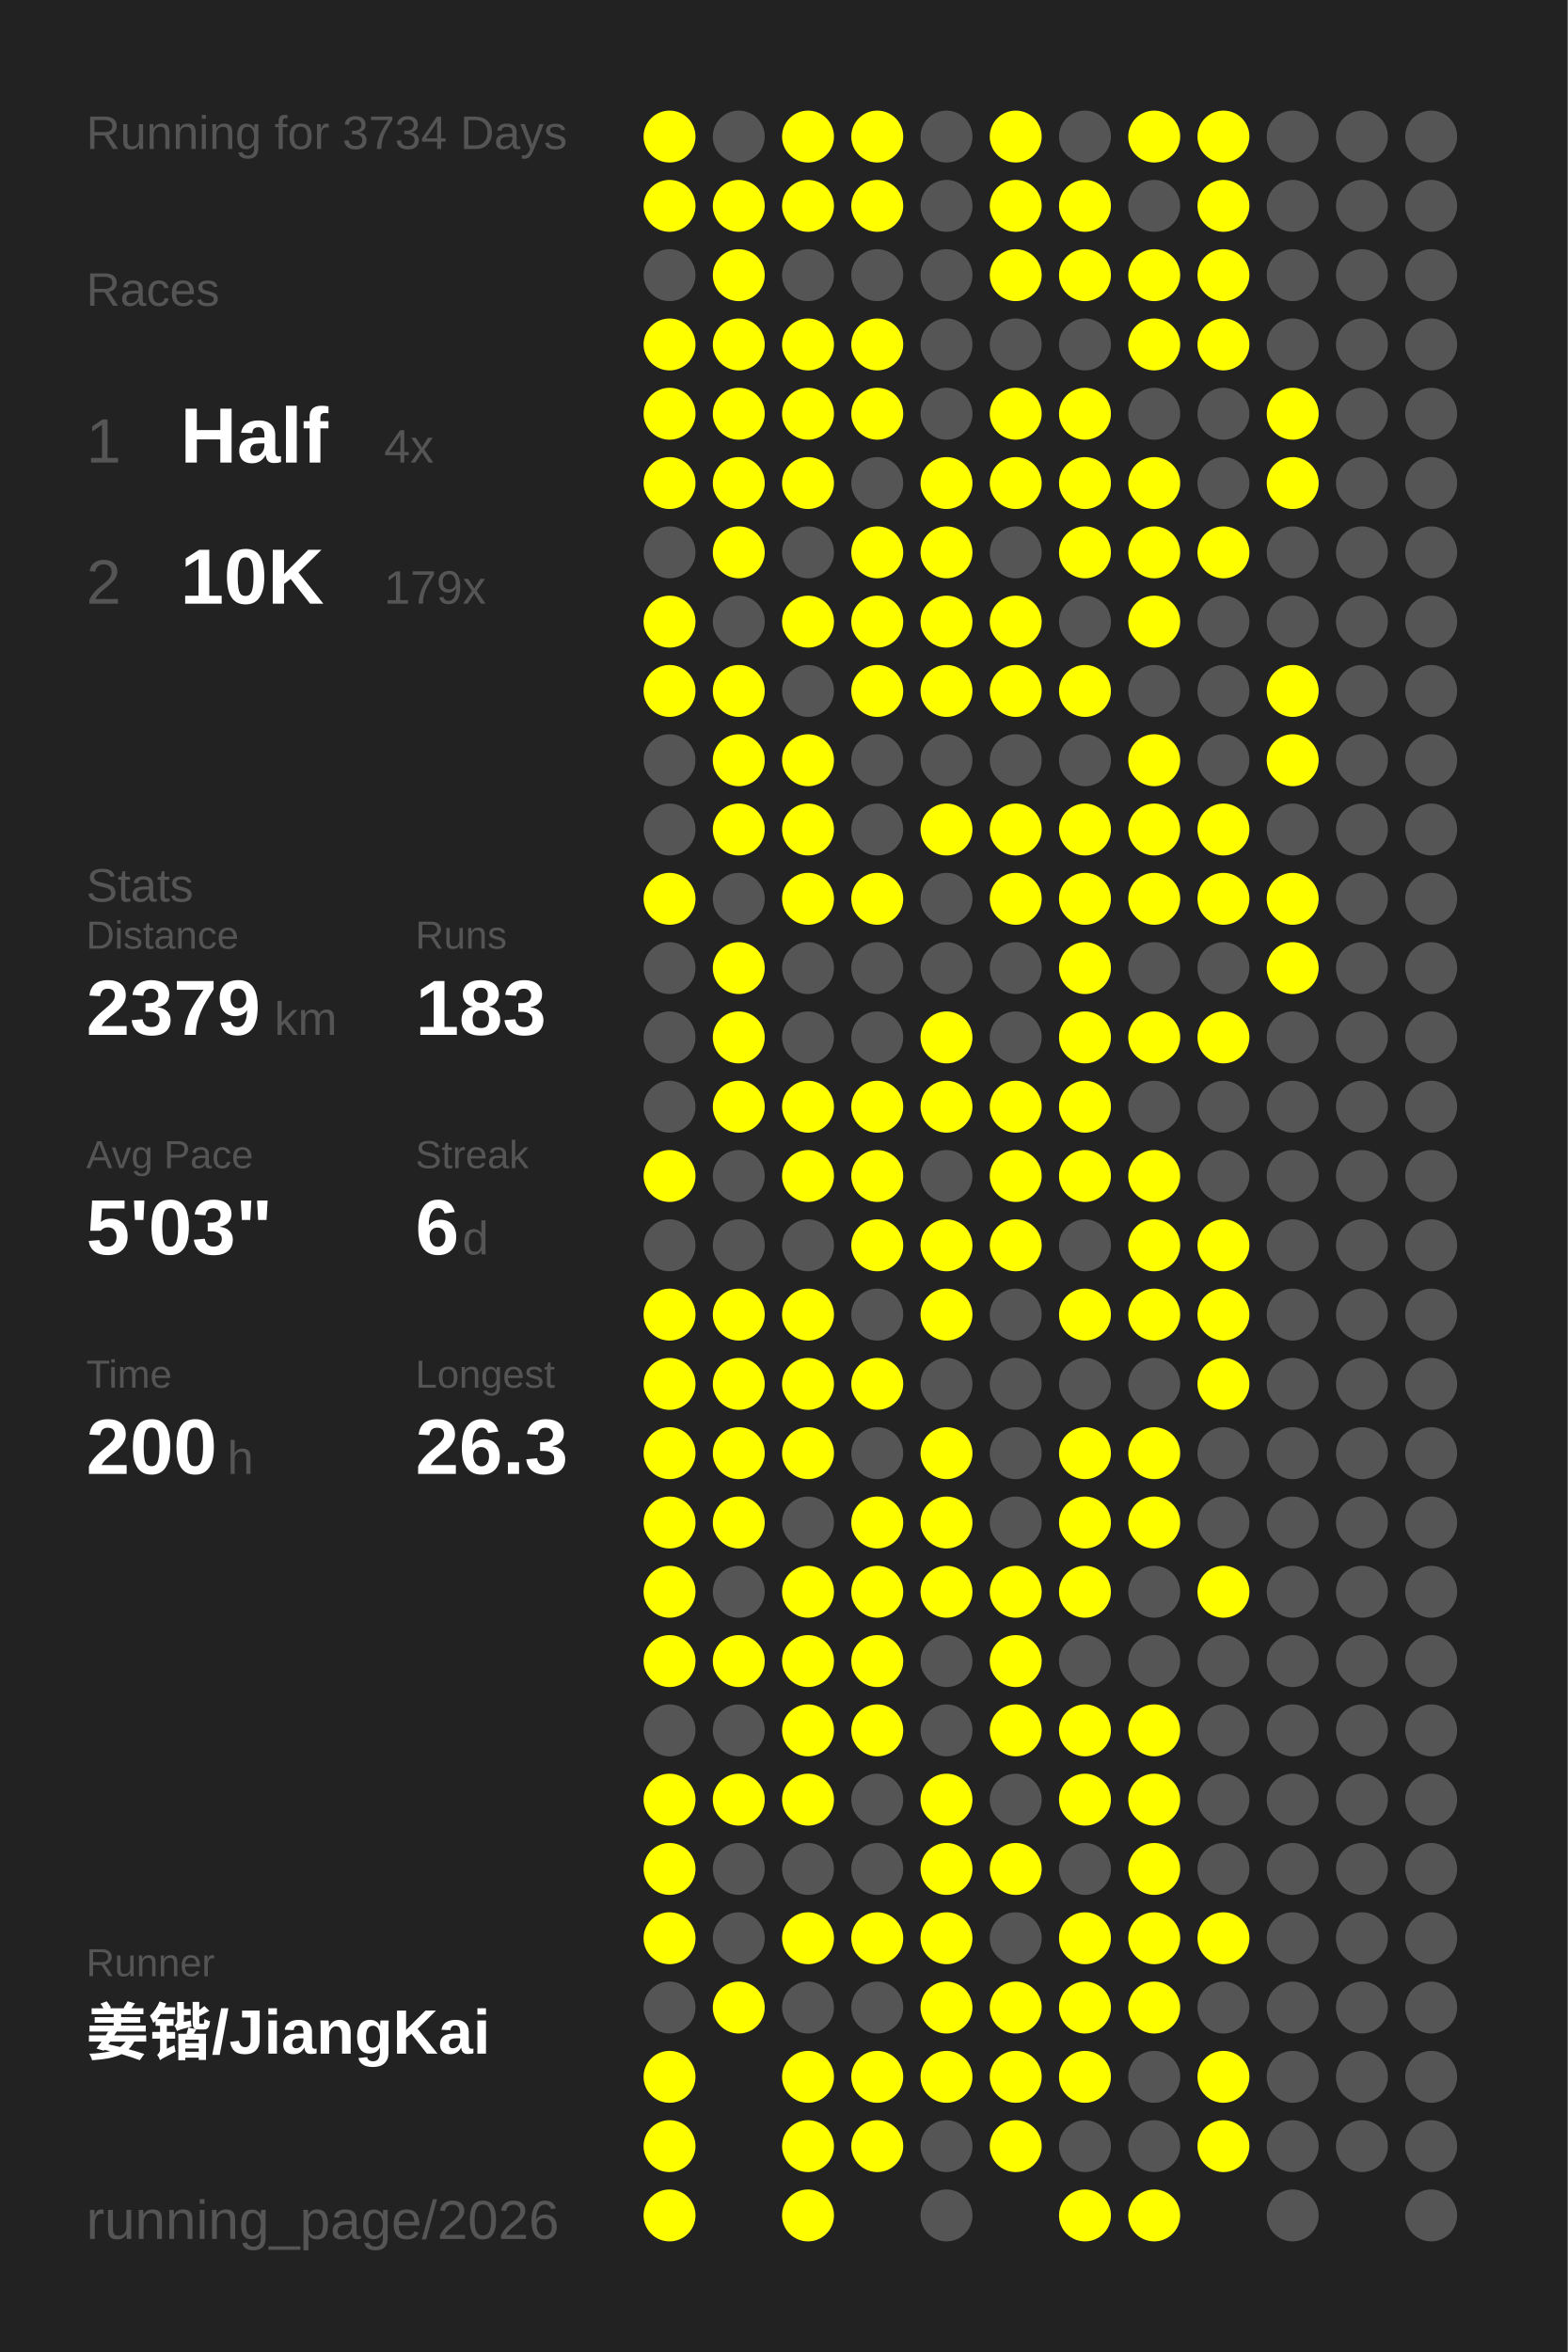
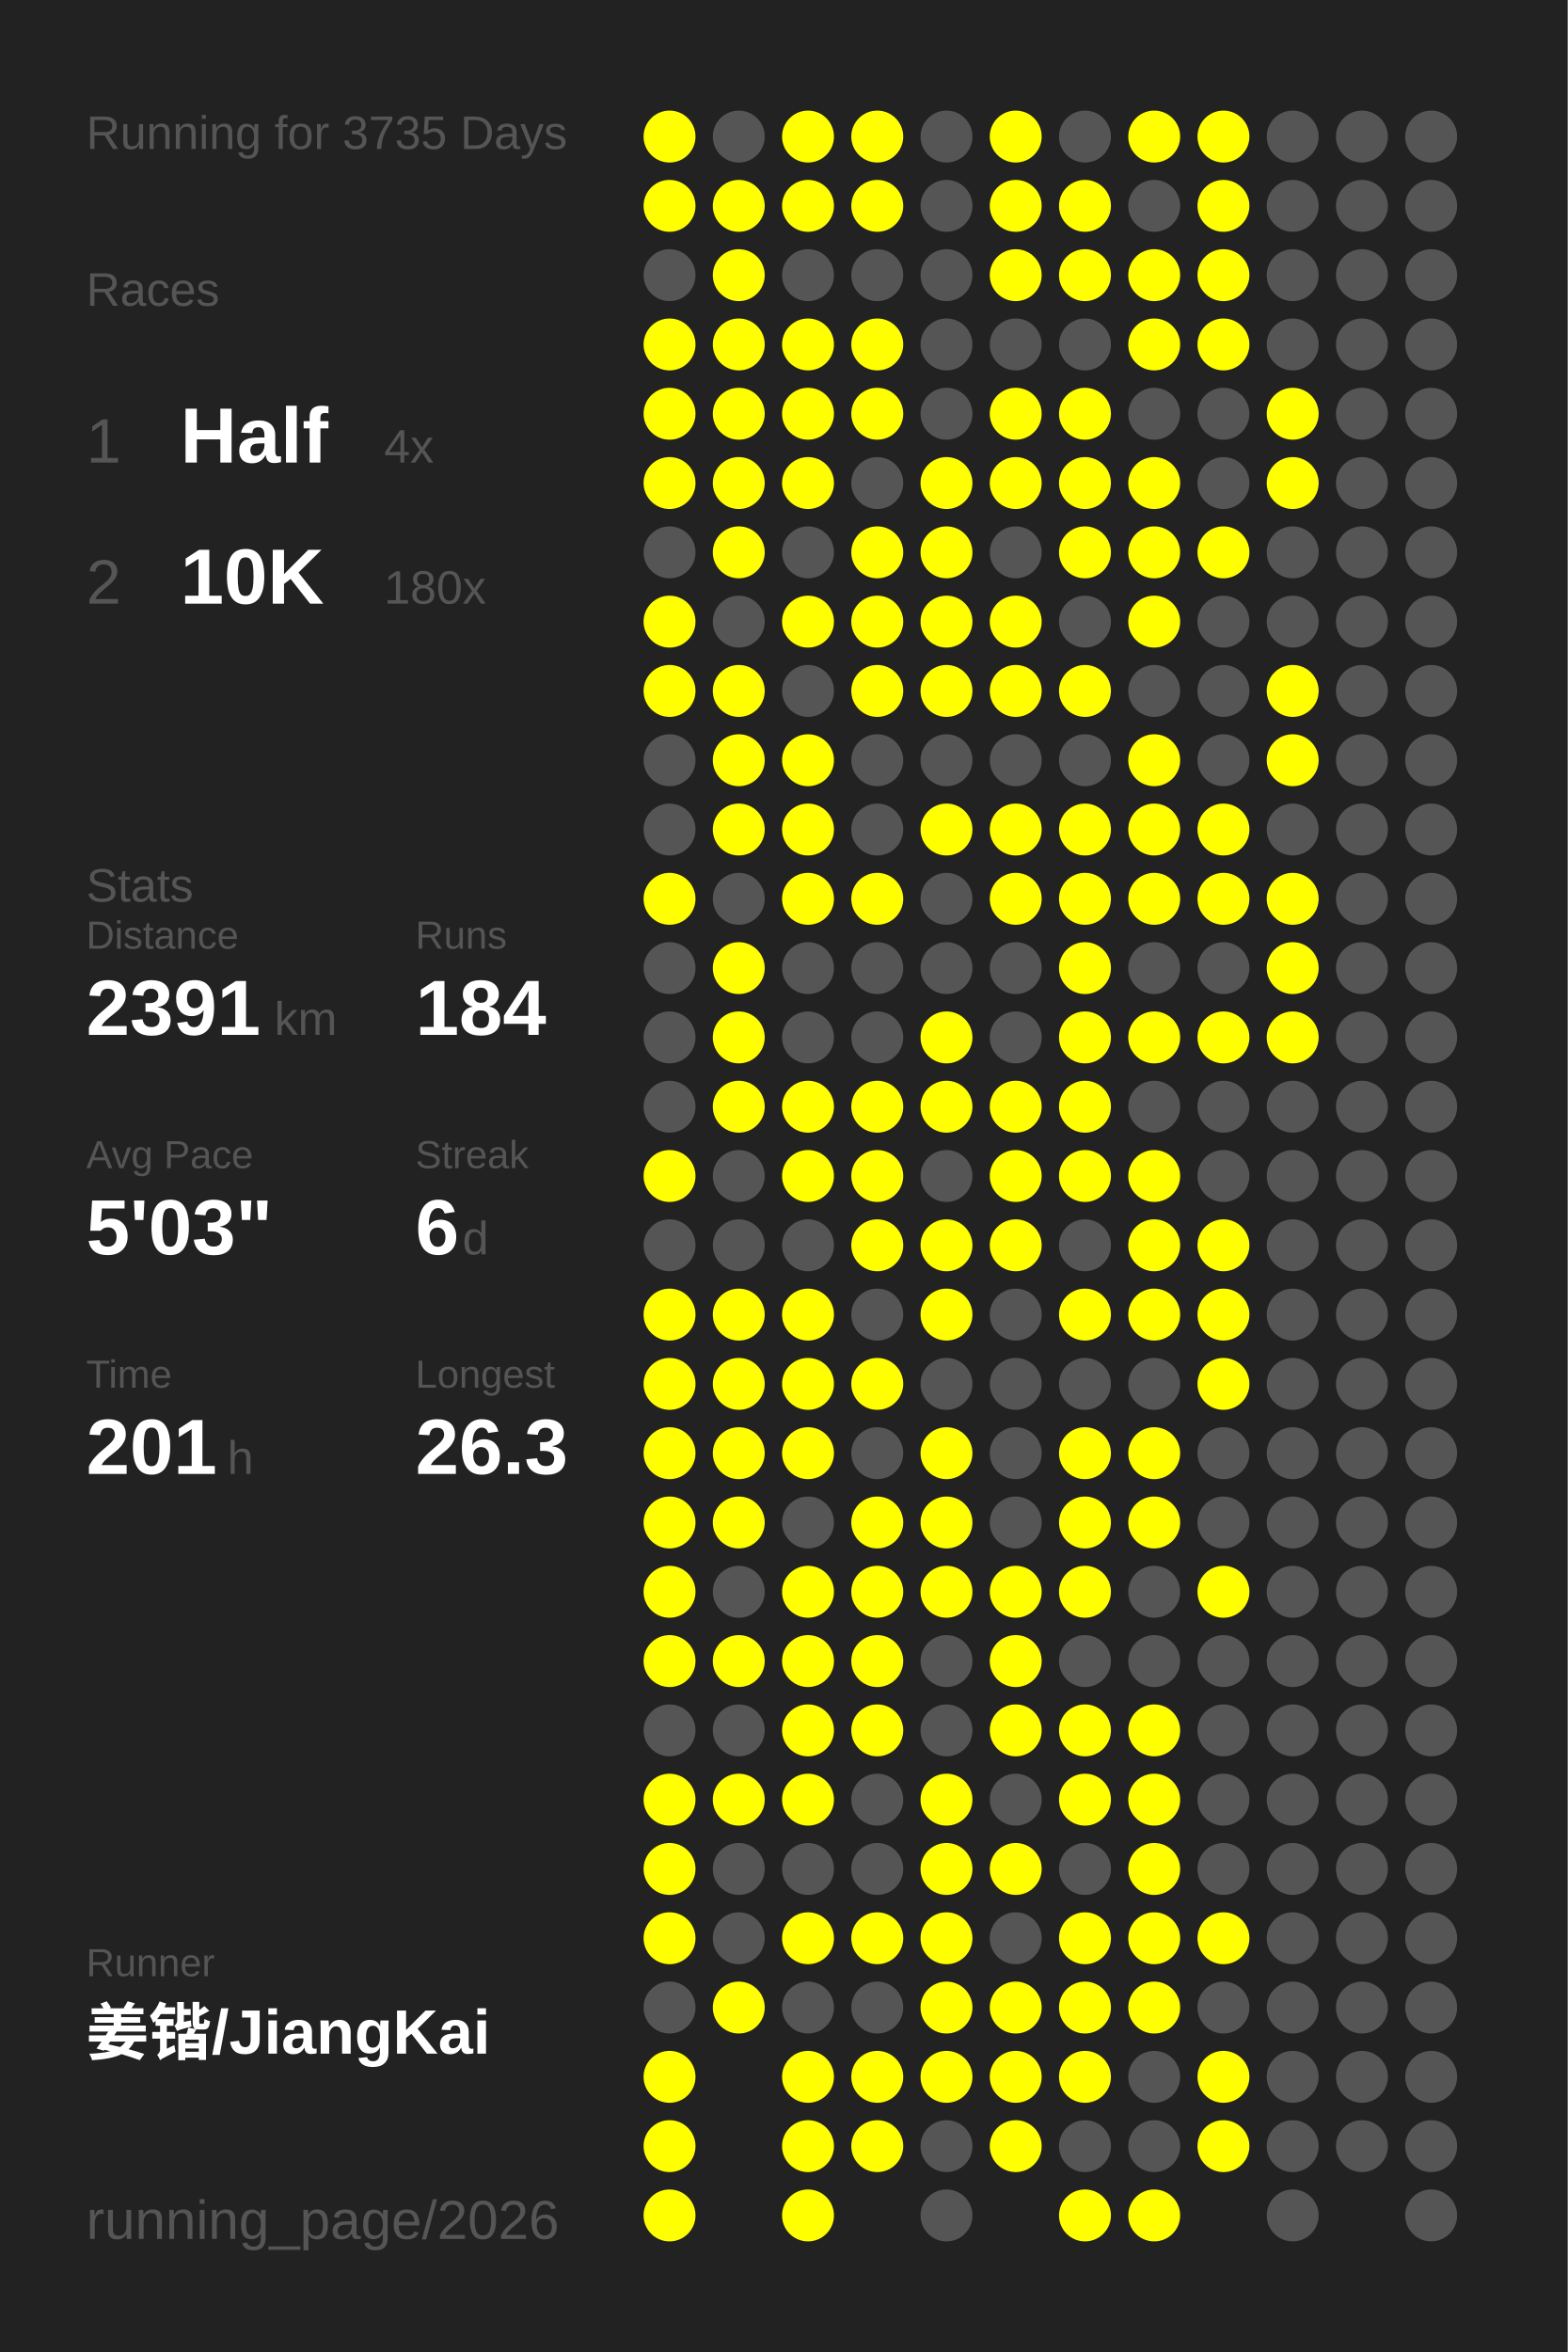
<svg xmlns="http://www.w3.org/2000/svg" baseProfile="full" height="300mm" version="1.1" viewBox="0,0,200,300" width="200mm">
  <defs />
  <rect fill="#222222" height="300" width="200" x="0" y="0" />
-   <text fill="#555555" style="font-size:6px; font-family:Arial;" x="11" y="19">Running for 3734 Days</text>
+   <text fill="#555555" style="font-size:6px; font-family:Arial;" x="11" y="19">Running for 3735 Days</text>
  <text fill="#555555" style="font-size:6px; font-family:Arial;" x="11" y="39">Races</text>
  <text fill="#555555" style="font-size:8px; font-family:Arial;" x="11" y="59">1</text>
  <text fill="#FFFFFF" style="font-size:10px; font-family:Arial; font-weight:bold;" x="23" y="59">Half</text>
  <text fill="#555555" style="font-size:6px; font-family:Arial;" x="49" y="59">4x</text>
  <text fill="#555555" style="font-size:8px; font-family:Arial;" x="11" y="77">2</text>
  <text fill="#FFFFFF" style="font-size:10px; font-family:Arial; font-weight:bold;" x="23" y="77">10K</text>
-   <text fill="#555555" style="font-size:6px; font-family:Arial;" x="49" y="77">179x</text>
+   <text fill="#555555" style="font-size:6px; font-family:Arial;" x="49" y="77">180x</text>
  <text fill="#555555" style="font-size:6px; font-family:Arial;" x="11" y="115">Stats</text>
  <text fill="#555555" style="font-size:5px; font-family:Arial;" x="11" y="121">Distance</text>
-   <text fill="#FFFFFF" style="font-size:10px; font-family:Arial; font-weight:bold;" x="11" y="132">2379</text>
+   <text fill="#FFFFFF" style="font-size:10px; font-family:Arial; font-weight:bold;" x="11" y="132">2391</text>
  <text fill="#555555" style="font-size:6px; font-family:Arial;" x="35" y="132">km</text>
  <text fill="#555555" style="font-size:5px; font-family:Arial;" x="53" y="121">Runs</text>
-   <text fill="#FFFFFF" style="font-size:10px; font-family:Arial; font-weight:bold;" x="53" y="132">183</text>
+   <text fill="#FFFFFF" style="font-size:10px; font-family:Arial; font-weight:bold;" x="53" y="132">184</text>
  <text fill="#555555" style="font-size:5px; font-family:Arial;" x="11" y="149">Avg Pace</text>
  <text fill="#FFFFFF" style="font-size:10px; font-family:Arial; font-weight:bold;" x="11" y="160">5'03"</text>
  <text fill="#555555" style="font-size:5px; font-family:Arial;" x="53" y="149">Streak</text>
  <text fill="#FFFFFF" style="font-size:10px; font-family:Arial; font-weight:bold;" x="53" y="160">6</text>
  <text fill="#555555" style="font-size:6px; font-family:Arial;" x="59" y="160">d</text>
  <text fill="#555555" style="font-size:5px; font-family:Arial;" x="11" y="177">Time</text>
-   <text fill="#FFFFFF" style="font-size:10px; font-family:Arial; font-weight:bold;" x="11" y="188">200</text>
+   <text fill="#FFFFFF" style="font-size:10px; font-family:Arial; font-weight:bold;" x="11" y="188">201</text>
  <text fill="#555555" style="font-size:6px; font-family:Arial;" x="29" y="188">h</text>
  <text fill="#555555" style="font-size:5px; font-family:Arial;" x="53" y="177">Longest</text>
  <text fill="#FFFFFF" style="font-size:10px; font-family:Arial; font-weight:bold;" x="53" y="188">26.3</text>
  <text fill="#555555" style="font-size:5px; font-family:Arial;" x="11" y="252.065">Runner</text>
  <text fill="#FFFFFF" style="font-size:8px; font-family:Arial; font-weight:bold;" x="11" y="262.065">姜锴/JiangKai</text>
  <text fill="#555555" style="font-size:7px; font-family:Arial;" x="11" y="285.581">running_page/2026</text>
  <circle cx="85.417" cy="17.419" fill="#FFFF00" r="3.312" />
  <circle cx="85.417" cy="26.258" fill="#FFFF00" r="3.312" />
  <circle cx="85.417" cy="35.097" fill="#555555" r="3.312" />
  <circle cx="85.417" cy="43.935" fill="#FFFF00" r="3.312" />
  <circle cx="85.417" cy="52.774" fill="#FFFF00" r="3.312" />
  <circle cx="85.417" cy="61.613" fill="#FFFF00" r="3.312" />
  <circle cx="85.417" cy="70.452" fill="#555555" r="3.312" />
  <circle cx="85.417" cy="79.29" fill="#FFFF00" r="3.312" />
  <circle cx="85.417" cy="88.129" fill="#FFFF00" r="3.312" />
  <circle cx="85.417" cy="96.968" fill="#555555" r="3.312" />
  <circle cx="85.417" cy="105.806" fill="#555555" r="3.312" />
  <circle cx="85.417" cy="114.645" fill="#FFFF00" r="3.312" />
  <circle cx="85.417" cy="123.484" fill="#555555" r="3.312" />
  <circle cx="85.417" cy="132.323" fill="#555555" r="3.312" />
  <circle cx="85.417" cy="141.161" fill="#555555" r="3.312" />
  <circle cx="85.417" cy="150" fill="#FFFF00" r="3.312" />
  <circle cx="85.417" cy="158.839" fill="#555555" r="3.312" />
  <circle cx="85.417" cy="167.677" fill="#FFFF00" r="3.312" />
  <circle cx="85.417" cy="176.516" fill="#FFFF00" r="3.312" />
  <circle cx="85.417" cy="185.355" fill="#FFFF00" r="3.312" />
  <circle cx="85.417" cy="194.194" fill="#FFFF00" r="3.312" />
  <circle cx="85.417" cy="203.032" fill="#FFFF00" r="3.312" />
  <circle cx="85.417" cy="211.871" fill="#FFFF00" r="3.312" />
  <circle cx="85.417" cy="220.71" fill="#555555" r="3.312" />
  <circle cx="85.417" cy="229.548" fill="#FFFF00" r="3.312" />
  <circle cx="85.417" cy="238.387" fill="#FFFF00" r="3.312" />
  <circle cx="85.417" cy="247.226" fill="#FFFF00" r="3.312" />
  <circle cx="85.417" cy="256.065" fill="#555555" r="3.312" />
  <circle cx="85.417" cy="264.903" fill="#FFFF00" r="3.312" />
  <circle cx="85.417" cy="273.742" fill="#FFFF00" r="3.312" />
  <circle cx="85.417" cy="282.581" fill="#FFFF00" r="3.312" />
  <circle cx="94.25" cy="17.419" fill="#555555" r="3.312" />
  <circle cx="94.25" cy="26.258" fill="#FFFF00" r="3.312" />
  <circle cx="94.25" cy="35.097" fill="#FFFF00" r="3.312" />
  <circle cx="94.25" cy="43.935" fill="#FFFF00" r="3.312" />
  <circle cx="94.25" cy="52.774" fill="#FFFF00" r="3.312" />
  <circle cx="94.25" cy="61.613" fill="#FFFF00" r="3.312" />
  <circle cx="94.25" cy="70.452" fill="#FFFF00" r="3.312" />
  <circle cx="94.25" cy="79.29" fill="#555555" r="3.312" />
  <circle cx="94.25" cy="88.129" fill="#FFFF00" r="3.312" />
  <circle cx="94.25" cy="96.968" fill="#FFFF00" r="3.312" />
  <circle cx="94.25" cy="105.806" fill="#FFFF00" r="3.312" />
  <circle cx="94.25" cy="114.645" fill="#555555" r="3.312" />
  <circle cx="94.25" cy="123.484" fill="#FFFF00" r="3.312" />
  <circle cx="94.25" cy="132.323" fill="#FFFF00" r="3.312" />
  <circle cx="94.25" cy="141.161" fill="#FFFF00" r="3.312" />
  <circle cx="94.25" cy="150" fill="#555555" r="3.312" />
  <circle cx="94.25" cy="158.839" fill="#555555" r="3.312" />
  <circle cx="94.25" cy="167.677" fill="#FFFF00" r="3.312" />
  <circle cx="94.25" cy="176.516" fill="#FFFF00" r="3.312" />
  <circle cx="94.25" cy="185.355" fill="#FFFF00" r="3.312" />
  <circle cx="94.25" cy="194.194" fill="#FFFF00" r="3.312" />
  <circle cx="94.25" cy="203.032" fill="#555555" r="3.312" />
  <circle cx="94.25" cy="211.871" fill="#FFFF00" r="3.312" />
  <circle cx="94.25" cy="220.71" fill="#555555" r="3.312" />
  <circle cx="94.25" cy="229.548" fill="#FFFF00" r="3.312" />
  <circle cx="94.25" cy="238.387" fill="#555555" r="3.312" />
  <circle cx="94.25" cy="247.226" fill="#555555" r="3.312" />
  <circle cx="94.25" cy="256.065" fill="#FFFF00" r="3.312" />
  <circle cx="103.083" cy="17.419" fill="#FFFF00" r="3.312" />
  <circle cx="103.083" cy="26.258" fill="#FFFF00" r="3.312" />
  <circle cx="103.083" cy="35.097" fill="#555555" r="3.312" />
  <circle cx="103.083" cy="43.935" fill="#FFFF00" r="3.312" />
  <circle cx="103.083" cy="52.774" fill="#FFFF00" r="3.312" />
  <circle cx="103.083" cy="61.613" fill="#FFFF00" r="3.312" />
  <circle cx="103.083" cy="70.452" fill="#555555" r="3.312" />
  <circle cx="103.083" cy="79.29" fill="#FFFF00" r="3.312" />
  <circle cx="103.083" cy="88.129" fill="#555555" r="3.312" />
  <circle cx="103.083" cy="96.968" fill="#FFFF00" r="3.312" />
  <circle cx="103.083" cy="105.806" fill="#FFFF00" r="3.312" />
  <circle cx="103.083" cy="114.645" fill="#FFFF00" r="3.312" />
  <circle cx="103.083" cy="123.484" fill="#555555" r="3.312" />
  <circle cx="103.083" cy="132.323" fill="#555555" r="3.312" />
  <circle cx="103.083" cy="141.161" fill="#FFFF00" r="3.312" />
  <circle cx="103.083" cy="150" fill="#FFFF00" r="3.312" />
  <circle cx="103.083" cy="158.839" fill="#555555" r="3.312" />
  <circle cx="103.083" cy="167.677" fill="#FFFF00" r="3.312" />
  <circle cx="103.083" cy="176.516" fill="#FFFF00" r="3.312" />
  <circle cx="103.083" cy="185.355" fill="#FFFF00" r="3.312" />
  <circle cx="103.083" cy="194.194" fill="#555555" r="3.312" />
  <circle cx="103.083" cy="203.032" fill="#FFFF00" r="3.312" />
  <circle cx="103.083" cy="211.871" fill="#FFFF00" r="3.312" />
  <circle cx="103.083" cy="220.71" fill="#FFFF00" r="3.312" />
  <circle cx="103.083" cy="229.548" fill="#FFFF00" r="3.312" />
  <circle cx="103.083" cy="238.387" fill="#555555" r="3.312" />
  <circle cx="103.083" cy="247.226" fill="#FFFF00" r="3.312" />
  <circle cx="103.083" cy="256.065" fill="#555555" r="3.312" />
  <circle cx="103.083" cy="264.903" fill="#FFFF00" r="3.312" />
  <circle cx="103.083" cy="273.742" fill="#FFFF00" r="3.312" />
  <circle cx="103.083" cy="282.581" fill="#FFFF00" r="3.312" />
  <circle cx="111.917" cy="17.419" fill="#FFFF00" r="3.312" />
  <circle cx="111.917" cy="26.258" fill="#FFFF00" r="3.312" />
  <circle cx="111.917" cy="35.097" fill="#555555" r="3.312" />
  <circle cx="111.917" cy="43.935" fill="#FFFF00" r="3.312" />
  <circle cx="111.917" cy="52.774" fill="#FFFF00" r="3.312" />
  <circle cx="111.917" cy="61.613" fill="#555555" r="3.312" />
  <circle cx="111.917" cy="70.452" fill="#FFFF00" r="3.312" />
  <circle cx="111.917" cy="79.29" fill="#FFFF00" r="3.312" />
  <circle cx="111.917" cy="88.129" fill="#FFFF00" r="3.312" />
  <circle cx="111.917" cy="96.968" fill="#555555" r="3.312" />
  <circle cx="111.917" cy="105.806" fill="#555555" r="3.312" />
  <circle cx="111.917" cy="114.645" fill="#FFFF00" r="3.312" />
  <circle cx="111.917" cy="123.484" fill="#555555" r="3.312" />
  <circle cx="111.917" cy="132.323" fill="#555555" r="3.312" />
  <circle cx="111.917" cy="141.161" fill="#FFFF00" r="3.312" />
  <circle cx="111.917" cy="150" fill="#FFFF00" r="3.312" />
  <circle cx="111.917" cy="158.839" fill="#FFFF00" r="3.312" />
  <circle cx="111.917" cy="167.677" fill="#555555" r="3.312" />
  <circle cx="111.917" cy="176.516" fill="#FFFF00" r="3.312" />
  <circle cx="111.917" cy="185.355" fill="#555555" r="3.312" />
  <circle cx="111.917" cy="194.194" fill="#FFFF00" r="3.312" />
  <circle cx="111.917" cy="203.032" fill="#FFFF00" r="3.312" />
  <circle cx="111.917" cy="211.871" fill="#FFFF00" r="3.312" />
  <circle cx="111.917" cy="220.71" fill="#FFFF00" r="3.312" />
  <circle cx="111.917" cy="229.548" fill="#555555" r="3.312" />
  <circle cx="111.917" cy="238.387" fill="#555555" r="3.312" />
  <circle cx="111.917" cy="247.226" fill="#FFFF00" r="3.312" />
  <circle cx="111.917" cy="256.065" fill="#555555" r="3.312" />
  <circle cx="111.917" cy="264.903" fill="#FFFF00" r="3.312" />
  <circle cx="111.917" cy="273.742" fill="#FFFF00" r="3.312" />
  <circle cx="120.75" cy="17.419" fill="#555555" r="3.312" />
  <circle cx="120.75" cy="26.258" fill="#555555" r="3.312" />
  <circle cx="120.75" cy="35.097" fill="#555555" r="3.312" />
  <circle cx="120.75" cy="43.935" fill="#555555" r="3.312" />
  <circle cx="120.75" cy="52.774" fill="#555555" r="3.312" />
  <circle cx="120.75" cy="61.613" fill="#FFFF00" r="3.312" />
  <circle cx="120.75" cy="70.452" fill="#FFFF00" r="3.312" />
  <circle cx="120.75" cy="79.29" fill="#FFFF00" r="3.312" />
  <circle cx="120.75" cy="88.129" fill="#FFFF00" r="3.312" />
  <circle cx="120.75" cy="96.968" fill="#555555" r="3.312" />
  <circle cx="120.75" cy="105.806" fill="#FFFF00" r="3.312" />
  <circle cx="120.75" cy="114.645" fill="#555555" r="3.312" />
  <circle cx="120.75" cy="123.484" fill="#555555" r="3.312" />
  <circle cx="120.75" cy="132.323" fill="#FFFF00" r="3.312" />
  <circle cx="120.75" cy="141.161" fill="#FFFF00" r="3.312" />
  <circle cx="120.75" cy="150" fill="#555555" r="3.312" />
  <circle cx="120.75" cy="158.839" fill="#FFFF00" r="3.312" />
  <circle cx="120.75" cy="167.677" fill="#FFFF00" r="3.312" />
  <circle cx="120.75" cy="176.516" fill="#555555" r="3.312" />
  <circle cx="120.75" cy="185.355" fill="#FFFF00" r="3.312" />
  <circle cx="120.75" cy="194.194" fill="#FFFF00" r="3.312" />
  <circle cx="120.75" cy="203.032" fill="#FFFF00" r="3.312" />
  <circle cx="120.75" cy="211.871" fill="#555555" r="3.312" />
  <circle cx="120.75" cy="220.71" fill="#555555" r="3.312" />
  <circle cx="120.75" cy="229.548" fill="#FFFF00" r="3.312" />
  <circle cx="120.75" cy="238.387" fill="#FFFF00" r="3.312" />
  <circle cx="120.75" cy="247.226" fill="#FFFF00" r="3.312" />
  <circle cx="120.75" cy="256.065" fill="#FFFF00" r="3.312" />
  <circle cx="120.75" cy="264.903" fill="#FFFF00" r="3.312" />
  <circle cx="120.75" cy="273.742" fill="#555555" r="3.312" />
  <circle cx="120.75" cy="282.581" fill="#555555" r="3.312" />
  <circle cx="129.583" cy="17.419" fill="#FFFF00" r="3.312" />
  <circle cx="129.583" cy="26.258" fill="#FFFF00" r="3.312" />
  <circle cx="129.583" cy="35.097" fill="#FFFF00" r="3.312" />
  <circle cx="129.583" cy="43.935" fill="#555555" r="3.312" />
  <circle cx="129.583" cy="52.774" fill="#FFFF00" r="3.312" />
  <circle cx="129.583" cy="61.613" fill="#FFFF00" r="3.312" />
  <circle cx="129.583" cy="70.452" fill="#555555" r="3.312" />
  <circle cx="129.583" cy="79.29" fill="#FFFF00" r="3.312" />
  <circle cx="129.583" cy="88.129" fill="#FFFF00" r="3.312" />
  <circle cx="129.583" cy="96.968" fill="#555555" r="3.312" />
  <circle cx="129.583" cy="105.806" fill="#FFFF00" r="3.312" />
  <circle cx="129.583" cy="114.645" fill="#FFFF00" r="3.312" />
  <circle cx="129.583" cy="123.484" fill="#555555" r="3.312" />
  <circle cx="129.583" cy="132.323" fill="#555555" r="3.312" />
  <circle cx="129.583" cy="141.161" fill="#FFFF00" r="3.312" />
  <circle cx="129.583" cy="150" fill="#FFFF00" r="3.312" />
  <circle cx="129.583" cy="158.839" fill="#FFFF00" r="3.312" />
  <circle cx="129.583" cy="167.677" fill="#555555" r="3.312" />
  <circle cx="129.583" cy="176.516" fill="#555555" r="3.312" />
  <circle cx="129.583" cy="185.355" fill="#555555" r="3.312" />
  <circle cx="129.583" cy="194.194" fill="#555555" r="3.312" />
  <circle cx="129.583" cy="203.032" fill="#FFFF00" r="3.312" />
  <circle cx="129.583" cy="211.871" fill="#FFFF00" r="3.312" />
  <circle cx="129.583" cy="220.71" fill="#FFFF00" r="3.312" />
  <circle cx="129.583" cy="229.548" fill="#555555" r="3.312" />
  <circle cx="129.583" cy="238.387" fill="#FFFF00" r="3.312" />
  <circle cx="129.583" cy="247.226" fill="#555555" r="3.312" />
  <circle cx="129.583" cy="256.065" fill="#FFFF00" r="3.312" />
  <circle cx="129.583" cy="264.903" fill="#FFFF00" r="3.312" />
  <circle cx="129.583" cy="273.742" fill="#FFFF00" r="3.312" />
  <circle cx="138.417" cy="17.419" fill="#555555" r="3.312" />
  <circle cx="138.417" cy="26.258" fill="#FFFF00" r="3.312" />
  <circle cx="138.417" cy="35.097" fill="#FFFF00" r="3.312" />
  <circle cx="138.417" cy="43.935" fill="#555555" r="3.312" />
  <circle cx="138.417" cy="52.774" fill="#FFFF00" r="3.312" />
  <circle cx="138.417" cy="61.613" fill="#FFFF00" r="3.312" />
  <circle cx="138.417" cy="70.452" fill="#FFFF00" r="3.312" />
  <circle cx="138.417" cy="79.29" fill="#555555" r="3.312" />
  <circle cx="138.417" cy="88.129" fill="#FFFF00" r="3.312" />
  <circle cx="138.417" cy="96.968" fill="#555555" r="3.312" />
  <circle cx="138.417" cy="105.806" fill="#FFFF00" r="3.312" />
  <circle cx="138.417" cy="114.645" fill="#FFFF00" r="3.312" />
  <circle cx="138.417" cy="123.484" fill="#FFFF00" r="3.312" />
  <circle cx="138.417" cy="132.323" fill="#FFFF00" r="3.312" />
  <circle cx="138.417" cy="141.161" fill="#FFFF00" r="3.312" />
  <circle cx="138.417" cy="150" fill="#FFFF00" r="3.312" />
  <circle cx="138.417" cy="158.839" fill="#555555" r="3.312" />
  <circle cx="138.417" cy="167.677" fill="#FFFF00" r="3.312" />
  <circle cx="138.417" cy="176.516" fill="#555555" r="3.312" />
  <circle cx="138.417" cy="185.355" fill="#FFFF00" r="3.312" />
  <circle cx="138.417" cy="194.194" fill="#FFFF00" r="3.312" />
  <circle cx="138.417" cy="203.032" fill="#FFFF00" r="3.312" />
  <circle cx="138.417" cy="211.871" fill="#555555" r="3.312" />
  <circle cx="138.417" cy="220.71" fill="#FFFF00" r="3.312" />
  <circle cx="138.417" cy="229.548" fill="#FFFF00" r="3.312" />
  <circle cx="138.417" cy="238.387" fill="#555555" r="3.312" />
  <circle cx="138.417" cy="247.226" fill="#FFFF00" r="3.312" />
  <circle cx="138.417" cy="256.065" fill="#FFFF00" r="3.312" />
  <circle cx="138.417" cy="264.903" fill="#FFFF00" r="3.312" />
  <circle cx="138.417" cy="273.742" fill="#555555" r="3.312" />
  <circle cx="138.417" cy="282.581" fill="#FFFF00" r="3.312" />
  <circle cx="147.25" cy="17.419" fill="#FFFF00" r="3.312" />
  <circle cx="147.25" cy="26.258" fill="#555555" r="3.312" />
  <circle cx="147.25" cy="35.097" fill="#FFFF00" r="3.312" />
  <circle cx="147.25" cy="43.935" fill="#FFFF00" r="3.312" />
  <circle cx="147.25" cy="52.774" fill="#555555" r="3.312" />
  <circle cx="147.25" cy="61.613" fill="#FFFF00" r="3.312" />
  <circle cx="147.25" cy="70.452" fill="#FFFF00" r="3.312" />
  <circle cx="147.25" cy="79.29" fill="#FFFF00" r="3.312" />
  <circle cx="147.25" cy="88.129" fill="#555555" r="3.312" />
  <circle cx="147.25" cy="96.968" fill="#FFFF00" r="3.312" />
  <circle cx="147.25" cy="105.806" fill="#FFFF00" r="3.312" />
  <circle cx="147.25" cy="114.645" fill="#FFFF00" r="3.312" />
  <circle cx="147.25" cy="123.484" fill="#555555" r="3.312" />
  <circle cx="147.25" cy="132.323" fill="#FFFF00" r="3.312" />
  <circle cx="147.25" cy="141.161" fill="#555555" r="3.312" />
  <circle cx="147.25" cy="150" fill="#FFFF00" r="3.312" />
  <circle cx="147.25" cy="158.839" fill="#FFFF00" r="3.312" />
  <circle cx="147.25" cy="167.677" fill="#FFFF00" r="3.312" />
  <circle cx="147.25" cy="176.516" fill="#555555" r="3.312" />
  <circle cx="147.25" cy="185.355" fill="#FFFF00" r="3.312" />
  <circle cx="147.25" cy="194.194" fill="#FFFF00" r="3.312" />
  <circle cx="147.25" cy="203.032" fill="#555555" r="3.312" />
  <circle cx="147.25" cy="211.871" fill="#555555" r="3.312" />
  <circle cx="147.25" cy="220.71" fill="#FFFF00" r="3.312" />
  <circle cx="147.25" cy="229.548" fill="#FFFF00" r="3.312" />
  <circle cx="147.25" cy="238.387" fill="#FFFF00" r="3.312" />
  <circle cx="147.25" cy="247.226" fill="#FFFF00" r="3.312" />
  <circle cx="147.25" cy="256.065" fill="#FFFF00" r="3.312" />
  <circle cx="147.25" cy="264.903" fill="#555555" r="3.312" />
  <circle cx="147.25" cy="273.742" fill="#555555" r="3.312" />
  <circle cx="147.25" cy="282.581" fill="#FFFF00" r="3.312" />
  <circle cx="156.083" cy="17.419" fill="#FFFF00" r="3.312" />
  <circle cx="156.083" cy="26.258" fill="#FFFF00" r="3.312" />
  <circle cx="156.083" cy="35.097" fill="#FFFF00" r="3.312" />
  <circle cx="156.083" cy="43.935" fill="#FFFF00" r="3.312" />
  <circle cx="156.083" cy="52.774" fill="#555555" r="3.312" />
  <circle cx="156.083" cy="61.613" fill="#555555" r="3.312" />
  <circle cx="156.083" cy="70.452" fill="#FFFF00" r="3.312" />
  <circle cx="156.083" cy="79.29" fill="#555555" r="3.312" />
  <circle cx="156.083" cy="88.129" fill="#555555" r="3.312" />
  <circle cx="156.083" cy="96.968" fill="#555555" r="3.312" />
  <circle cx="156.083" cy="105.806" fill="#FFFF00" r="3.312" />
  <circle cx="156.083" cy="114.645" fill="#FFFF00" r="3.312" />
  <circle cx="156.083" cy="123.484" fill="#555555" r="3.312" />
  <circle cx="156.083" cy="132.323" fill="#FFFF00" r="3.312" />
  <circle cx="156.083" cy="141.161" fill="#555555" r="3.312" />
  <circle cx="156.083" cy="150" fill="#555555" r="3.312" />
  <circle cx="156.083" cy="158.839" fill="#FFFF00" r="3.312" />
  <circle cx="156.083" cy="167.677" fill="#FFFF00" r="3.312" />
  <circle cx="156.083" cy="176.516" fill="#FFFF00" r="3.312" />
  <circle cx="156.083" cy="185.355" fill="#555555" r="3.312" />
  <circle cx="156.083" cy="194.194" fill="#555555" r="3.312" />
  <circle cx="156.083" cy="203.032" fill="#FFFF00" r="3.312" />
  <circle cx="156.083" cy="211.871" fill="#555555" r="3.312" />
  <circle cx="156.083" cy="220.71" fill="#555555" r="3.312" />
  <circle cx="156.083" cy="229.548" fill="#555555" r="3.312" />
  <circle cx="156.083" cy="238.387" fill="#555555" r="3.312" />
  <circle cx="156.083" cy="247.226" fill="#FFFF00" r="3.312" />
  <circle cx="156.083" cy="256.065" fill="#555555" r="3.312" />
  <circle cx="156.083" cy="264.903" fill="#FFFF00" r="3.312" />
  <circle cx="156.083" cy="273.742" fill="#FFFF00" r="3.312" />
  <circle cx="164.917" cy="17.419" fill="#555555" r="3.312" />
  <circle cx="164.917" cy="26.258" fill="#555555" r="3.312" />
  <circle cx="164.917" cy="35.097" fill="#555555" r="3.312" />
  <circle cx="164.917" cy="43.935" fill="#555555" r="3.312" />
  <circle cx="164.917" cy="52.774" fill="#FFFF00" r="3.312" />
  <circle cx="164.917" cy="61.613" fill="#FFFF00" r="3.312" />
  <circle cx="164.917" cy="70.452" fill="#555555" r="3.312" />
  <circle cx="164.917" cy="79.29" fill="#555555" r="3.312" />
  <circle cx="164.917" cy="88.129" fill="#FFFF00" r="3.312" />
  <circle cx="164.917" cy="96.968" fill="#FFFF00" r="3.312" />
  <circle cx="164.917" cy="105.806" fill="#555555" r="3.312" />
  <circle cx="164.917" cy="114.645" fill="#FFFF00" r="3.312" />
  <circle cx="164.917" cy="123.484" fill="#FFFF00" r="3.312" />
-   <circle cx="164.917" cy="132.323" fill="#555555" r="3.312" />
+   <circle cx="164.917" cy="132.323" fill="#FFFF00" r="3.312" />
  <circle cx="164.917" cy="141.161" fill="#555555" r="3.312" />
  <circle cx="164.917" cy="150" fill="#555555" r="3.312" />
  <circle cx="164.917" cy="158.839" fill="#555555" r="3.312" />
  <circle cx="164.917" cy="167.677" fill="#555555" r="3.312" />
  <circle cx="164.917" cy="176.516" fill="#555555" r="3.312" />
  <circle cx="164.917" cy="185.355" fill="#555555" r="3.312" />
  <circle cx="164.917" cy="194.194" fill="#555555" r="3.312" />
  <circle cx="164.917" cy="203.032" fill="#555555" r="3.312" />
  <circle cx="164.917" cy="211.871" fill="#555555" r="3.312" />
  <circle cx="164.917" cy="220.71" fill="#555555" r="3.312" />
  <circle cx="164.917" cy="229.548" fill="#555555" r="3.312" />
  <circle cx="164.917" cy="238.387" fill="#555555" r="3.312" />
  <circle cx="164.917" cy="247.226" fill="#555555" r="3.312" />
  <circle cx="164.917" cy="256.065" fill="#555555" r="3.312" />
  <circle cx="164.917" cy="264.903" fill="#555555" r="3.312" />
  <circle cx="164.917" cy="273.742" fill="#555555" r="3.312" />
  <circle cx="164.917" cy="282.581" fill="#555555" r="3.312" />
  <circle cx="173.75" cy="17.419" fill="#555555" r="3.312" />
  <circle cx="173.75" cy="26.258" fill="#555555" r="3.312" />
  <circle cx="173.75" cy="35.097" fill="#555555" r="3.312" />
  <circle cx="173.75" cy="43.935" fill="#555555" r="3.312" />
  <circle cx="173.75" cy="52.774" fill="#555555" r="3.312" />
  <circle cx="173.75" cy="61.613" fill="#555555" r="3.312" />
  <circle cx="173.75" cy="70.452" fill="#555555" r="3.312" />
  <circle cx="173.75" cy="79.29" fill="#555555" r="3.312" />
  <circle cx="173.75" cy="88.129" fill="#555555" r="3.312" />
  <circle cx="173.75" cy="96.968" fill="#555555" r="3.312" />
  <circle cx="173.75" cy="105.806" fill="#555555" r="3.312" />
  <circle cx="173.75" cy="114.645" fill="#555555" r="3.312" />
  <circle cx="173.75" cy="123.484" fill="#555555" r="3.312" />
  <circle cx="173.75" cy="132.323" fill="#555555" r="3.312" />
  <circle cx="173.75" cy="141.161" fill="#555555" r="3.312" />
  <circle cx="173.75" cy="150" fill="#555555" r="3.312" />
  <circle cx="173.75" cy="158.839" fill="#555555" r="3.312" />
  <circle cx="173.75" cy="167.677" fill="#555555" r="3.312" />
  <circle cx="173.75" cy="176.516" fill="#555555" r="3.312" />
  <circle cx="173.75" cy="185.355" fill="#555555" r="3.312" />
  <circle cx="173.75" cy="194.194" fill="#555555" r="3.312" />
  <circle cx="173.75" cy="203.032" fill="#555555" r="3.312" />
  <circle cx="173.75" cy="211.871" fill="#555555" r="3.312" />
  <circle cx="173.75" cy="220.71" fill="#555555" r="3.312" />
  <circle cx="173.75" cy="229.548" fill="#555555" r="3.312" />
  <circle cx="173.75" cy="238.387" fill="#555555" r="3.312" />
  <circle cx="173.75" cy="247.226" fill="#555555" r="3.312" />
  <circle cx="173.75" cy="256.065" fill="#555555" r="3.312" />
  <circle cx="173.75" cy="264.903" fill="#555555" r="3.312" />
  <circle cx="173.75" cy="273.742" fill="#555555" r="3.312" />
  <circle cx="182.583" cy="17.419" fill="#555555" r="3.312" />
  <circle cx="182.583" cy="26.258" fill="#555555" r="3.312" />
  <circle cx="182.583" cy="35.097" fill="#555555" r="3.312" />
  <circle cx="182.583" cy="43.935" fill="#555555" r="3.312" />
  <circle cx="182.583" cy="52.774" fill="#555555" r="3.312" />
  <circle cx="182.583" cy="61.613" fill="#555555" r="3.312" />
  <circle cx="182.583" cy="70.452" fill="#555555" r="3.312" />
  <circle cx="182.583" cy="79.29" fill="#555555" r="3.312" />
  <circle cx="182.583" cy="88.129" fill="#555555" r="3.312" />
  <circle cx="182.583" cy="96.968" fill="#555555" r="3.312" />
  <circle cx="182.583" cy="105.806" fill="#555555" r="3.312" />
  <circle cx="182.583" cy="114.645" fill="#555555" r="3.312" />
  <circle cx="182.583" cy="123.484" fill="#555555" r="3.312" />
  <circle cx="182.583" cy="132.323" fill="#555555" r="3.312" />
  <circle cx="182.583" cy="141.161" fill="#555555" r="3.312" />
  <circle cx="182.583" cy="150" fill="#555555" r="3.312" />
  <circle cx="182.583" cy="158.839" fill="#555555" r="3.312" />
  <circle cx="182.583" cy="167.677" fill="#555555" r="3.312" />
  <circle cx="182.583" cy="176.516" fill="#555555" r="3.312" />
  <circle cx="182.583" cy="185.355" fill="#555555" r="3.312" />
  <circle cx="182.583" cy="194.194" fill="#555555" r="3.312" />
  <circle cx="182.583" cy="203.032" fill="#555555" r="3.312" />
  <circle cx="182.583" cy="211.871" fill="#555555" r="3.312" />
  <circle cx="182.583" cy="220.71" fill="#555555" r="3.312" />
  <circle cx="182.583" cy="229.548" fill="#555555" r="3.312" />
  <circle cx="182.583" cy="238.387" fill="#555555" r="3.312" />
  <circle cx="182.583" cy="247.226" fill="#555555" r="3.312" />
  <circle cx="182.583" cy="256.065" fill="#555555" r="3.312" />
  <circle cx="182.583" cy="264.903" fill="#555555" r="3.312" />
  <circle cx="182.583" cy="273.742" fill="#555555" r="3.312" />
  <circle cx="182.583" cy="282.581" fill="#555555" r="3.312" />
</svg>
